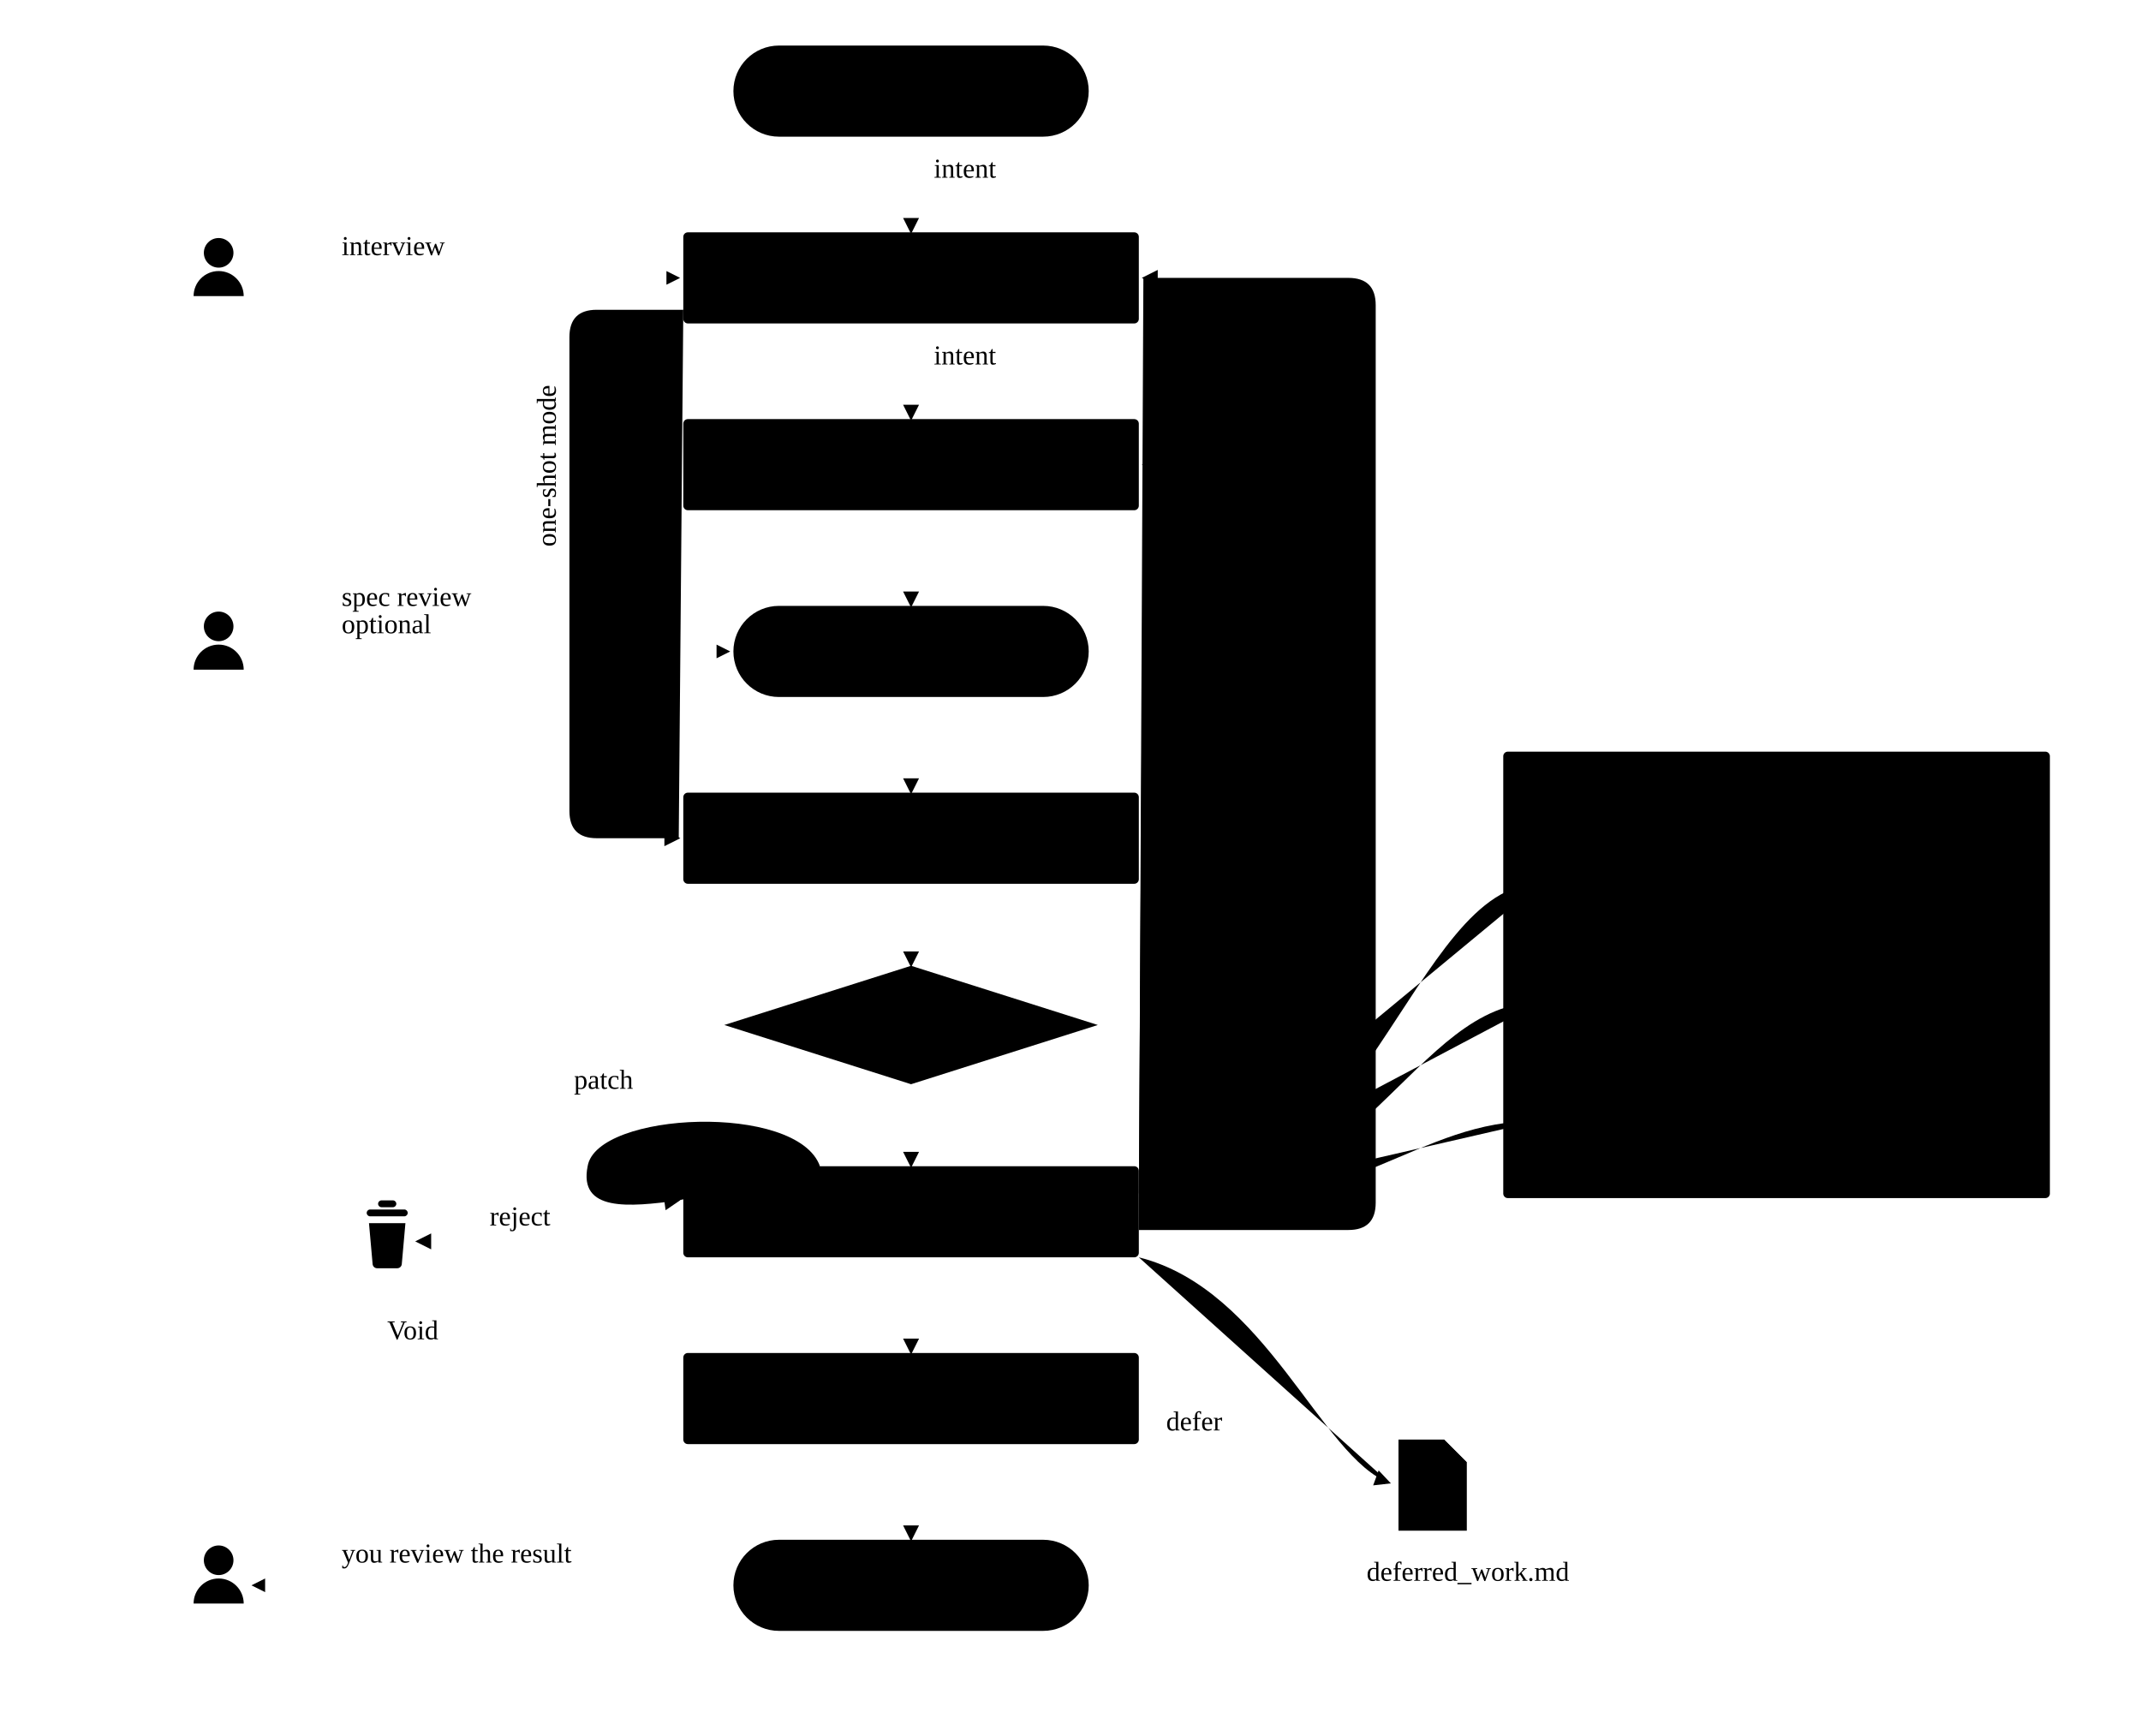
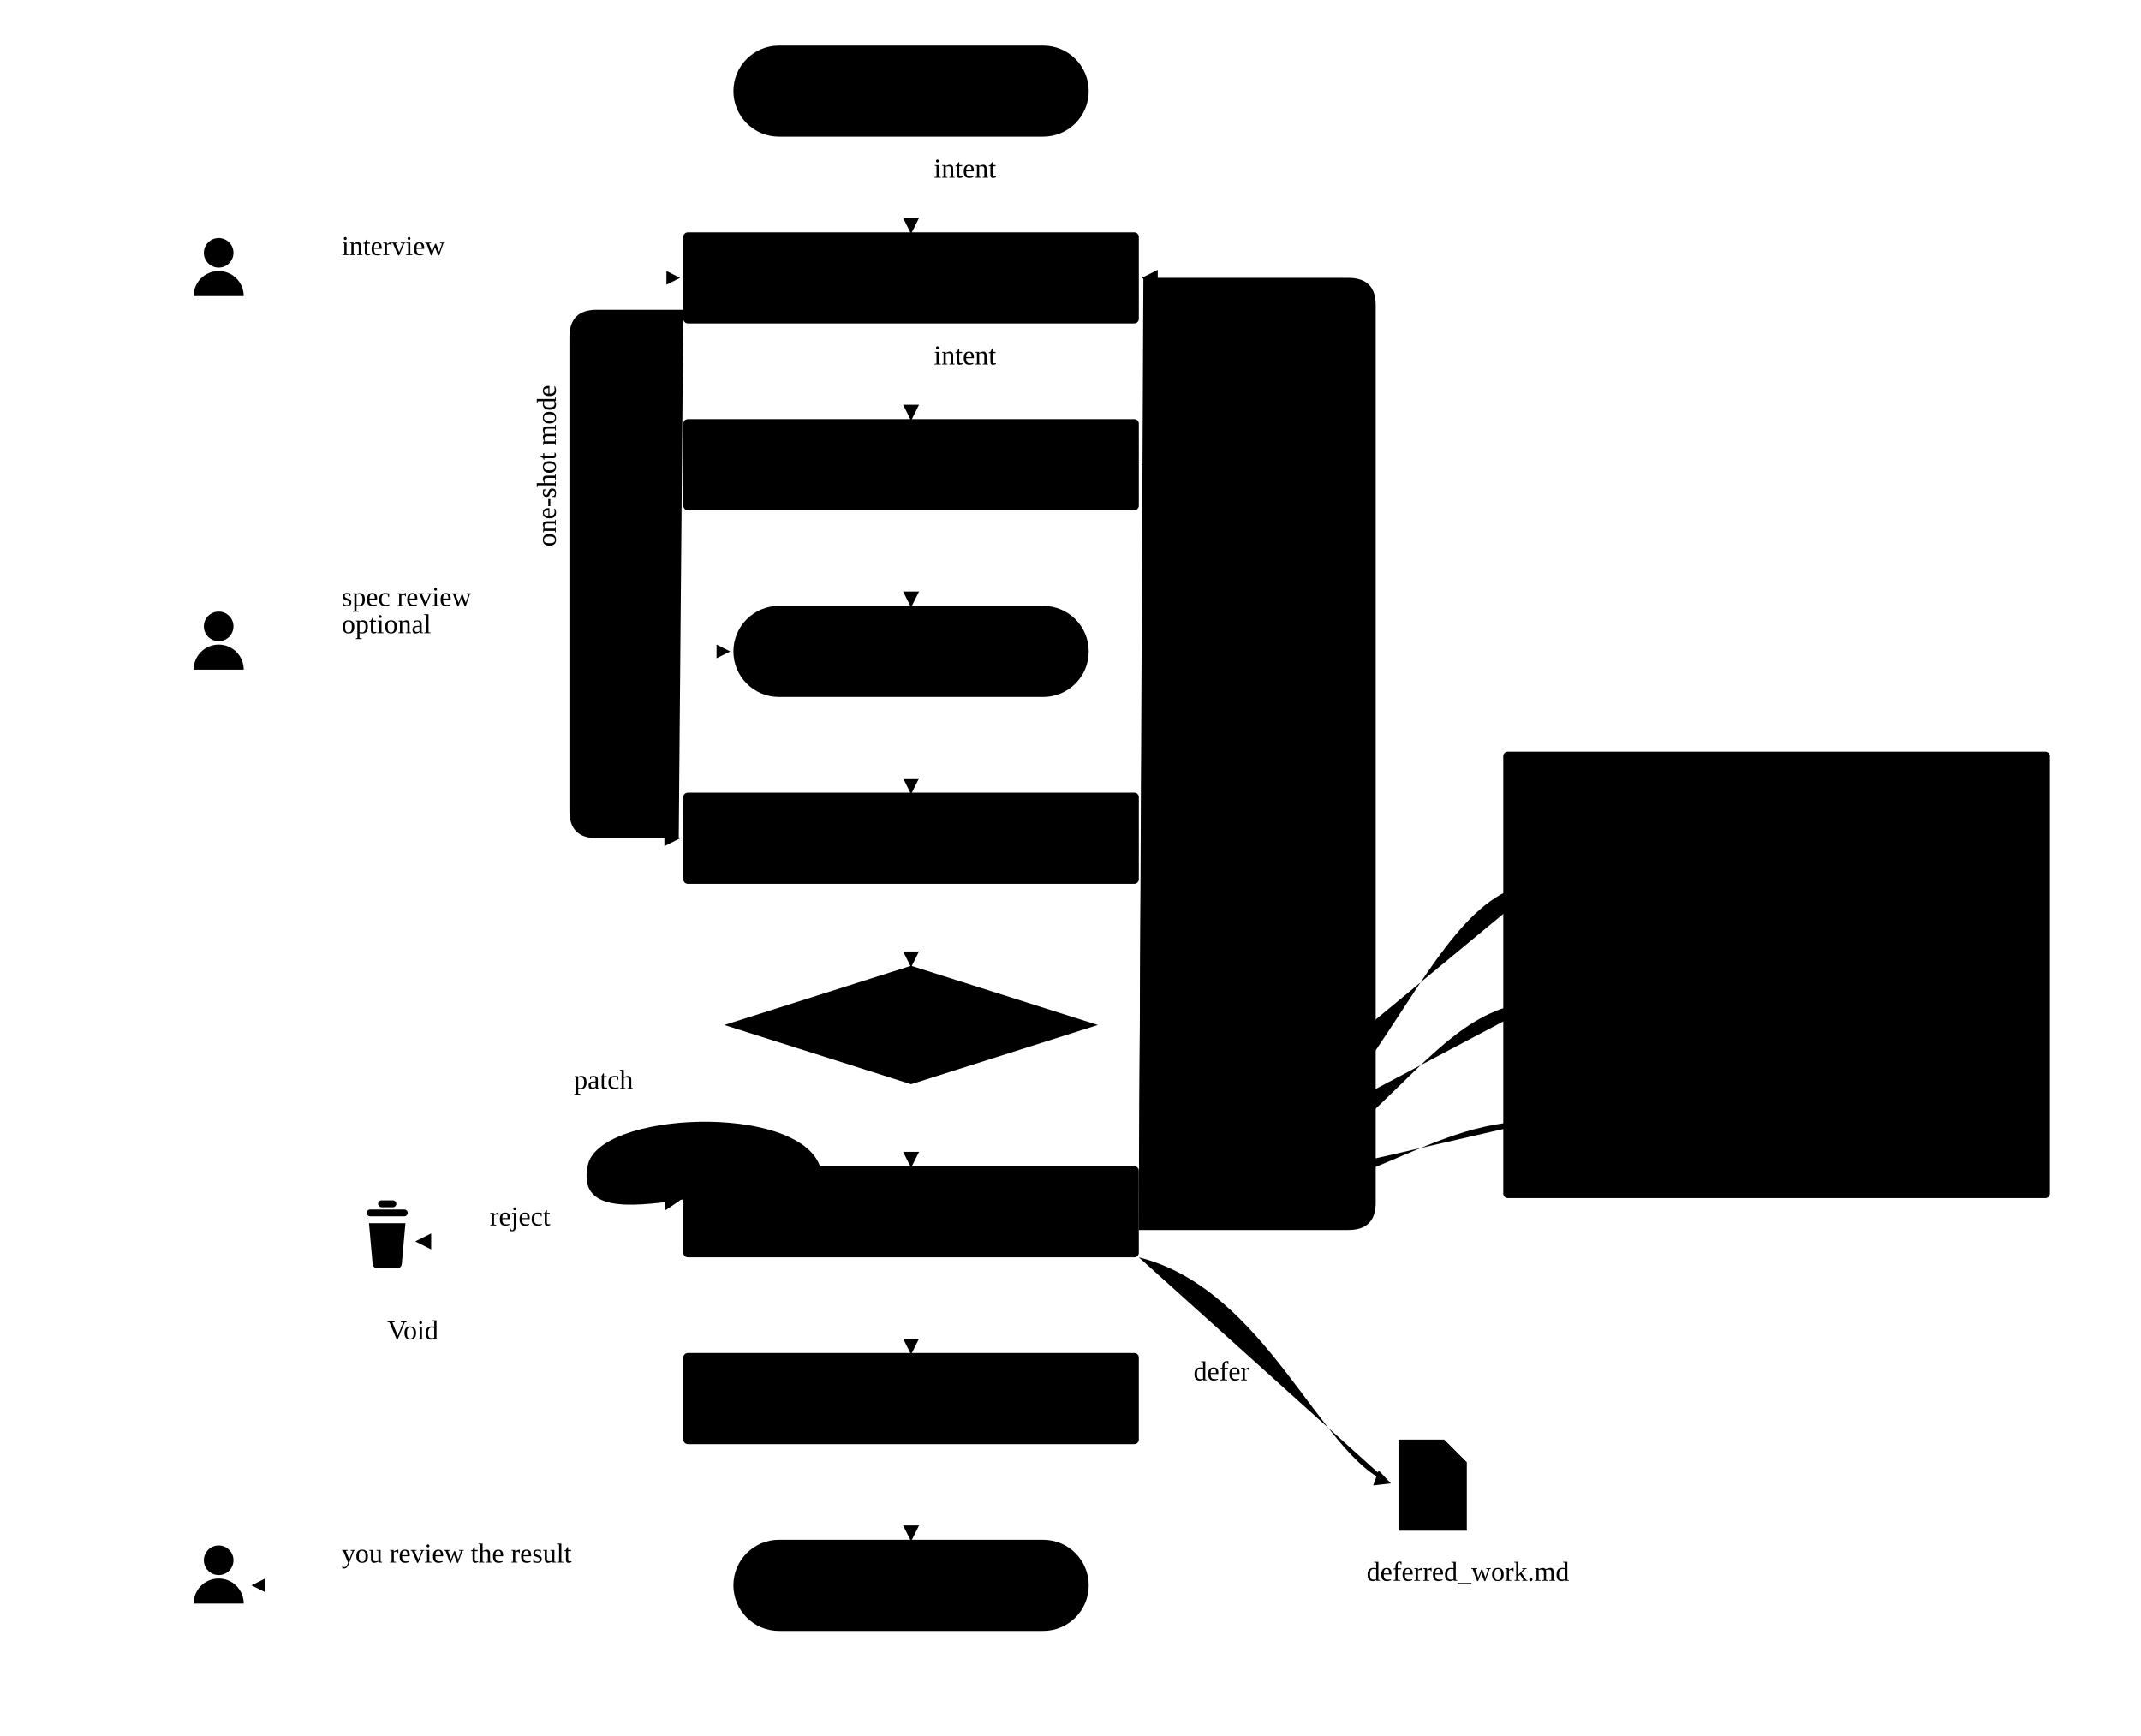
<svg xmlns="http://www.w3.org/2000/svg" class="bmad-diagram" viewBox="0 0 940 762" role="img" aria-labelledby="bd-title">
  <defs>
    <marker id="bd-arrow" viewBox="0 0 10 10" refX="9" refY="5" markerWidth="7" markerHeight="7" orient="auto-start-reverse">
      <path class="head" d="M0 0 L10 5 L0 10 z" />
    </marker>
    <marker id="bd-arrow-soft" viewBox="0 0 10 10" refX="9" refY="5" markerWidth="6" markerHeight="6" orient="auto-start-reverse">
      <path class="head soft" d="M0 0 L10 5 L0 10 z" />
    </marker>
    <g id="bd-person">
      <circle cx="0" cy="-7" r="6.5" />
      <path d="M-11 12a11 11 0 0 1 22 0z" />
    </g>
  </defs>
  <rect class="node cap" x="322.0" y="20.0" width="156" height="40" rx="20" />
  <text class="n" x="400" y="45" data-i18n="initial-intent">Initial intent</text>
  <rect class="node" x="300.0" y="102.0" width="200" height="40" rx="2" />
  <text class="n" x="400" y="127" data-i18n="clarify">Clarify and route</text>
  <rect class="node" x="300.0" y="184.0" width="200" height="40" rx="2" />
  <text class="n" x="400" y="209" data-i18n="plan">Plan</text>
  <rect class="node cap" x="322.0" y="266.0" width="156" height="40" rx="20" />
  <text class="n" x="400" y="291" data-i18n="spec">Spec</text>
  <rect class="node" x="300.0" y="348.0" width="200" height="40" rx="2" />
  <text class="n" x="400" y="373" data-i18n="implement">Implement</text>
  <path class="node gate" d="M400 424 L482 450 L400 476 L318 450 z" />
  <text class="n" x="400" y="455" data-i18n="gate">Fits AC?</text>
  <rect class="node" x="300.0" y="512.0" width="200" height="40" rx="2" />
  <text class="n" x="400" y="537" data-i18n="review">Review</text>
  <rect class="node" x="300.0" y="594.0" width="200" height="40" rx="2" />
  <text class="n" x="400" y="619" data-i18n="present">Present</text>
  <rect class="node cap" x="322.0" y="676.0" width="156" height="40" rx="20" />
  <text class="n" x="400" y="701" data-i18n="result">Result</text>
  <path class="edge" d="M400 60.0 V102.0" marker-end="url(#bd-arrow)" />
  <path class="edge" d="M400 142.0 V184.0" marker-end="url(#bd-arrow)" />
  <path class="edge" d="M400 224.0 V266.0" marker-end="url(#bd-arrow)" />
  <path class="edge" d="M400 306.0 V348.0" marker-end="url(#bd-arrow)" />
  <path class="edge" d="M400 388.0 V424" marker-end="url(#bd-arrow)" />
  <path class="edge" d="M400 476 V512.0" marker-end="url(#bd-arrow)" />
  <path class="edge" d="M400 552.0 V594.0" marker-end="url(#bd-arrow)" />
  <path class="edge" d="M400 634.0 V676.0" marker-end="url(#bd-arrow)" />
  <text class="k" x="410" y="78" data-i18n="edge-intent-1">intent</text>
  <text class="k" x="410" y="160" data-i18n="edge-intent-2">intent</text>
  <path class="edge" d="M300.0 136 H262 Q250 136 250 148 V356 Q250 368 262 368 H298.0" marker-end="url(#bd-arrow)" />
  <text class="k" x="244" y="240" data-i18n="edge-one-shot" transform="rotate(-90 244 240)">one-shot mode</text>
  <path class="edge" d="M360 512 C 350 484 262 488 258 512 C 254 532 276 530 298.0 527" marker-end="url(#bd-arrow)" />
  <text class="k" x="252" y="478" data-i18n="edge-patch">patch</text>
  <path class="edge" d="M300.0 545 H183" marker-end="url(#bd-arrow)" />
  <text class="k" x="215" y="538" data-i18n="edge-reject">reject</text>
  <g class="glyph" transform="translate(170 545)">
    <rect x="-9" y="-14" width="18" height="3" rx="1.5" />
    <rect x="-4" y="-18" width="8" height="3" rx="1.5" />
    <path d="M-8 -8h16l-1.6 18a2 2 0 0 1-2 1.8h-8.8a2 2 0 0 1-2-1.8z" />
  </g>
  <text class="sub mid" x="170" y="588" data-i18n="void">Void</text>
  <path class="edge" d="M500.0 552 C 556 566 580 640 610 651" marker-end="url(#bd-arrow)" />
-   <text class="k" x="512" y="628" data-i18n="edge-defer">defer</text>
+   <text class="k" x="524" y="606" data-i18n="edge-defer">defer</text>
  <g class="glyph" transform="translate(614 632)">
    <path d="M0 0h20l10 10v30H0z" />
    <path class="fold" d="M20 0v10h10z" />
  </g>
  <text class="sub" x="600" y="694">deferred_work.md</text>
  <path class="edge" d="M500.0 524 H540 Q552 524 552 512 V216 Q552 204 540 204 H502.0" marker-end="url(#bd-arrow)" />
  <text class="k" x="546" y="368" data-i18n="edge-bad-spec" transform="rotate(-90 546 368)">bad_spec</text>
  <path class="edge" d="M500.0 540 H592 Q604 540 604 528 V134 Q604 122 592 122 H502.0" marker-end="url(#bd-arrow)" />
  <text class="k" x="598" y="330" data-i18n="edge-intent-gap" transform="rotate(-90 598 330)">intent_gap</text>
  <use href="#bd-person" class="glyph" transform="translate(96 118)" />
  <path class="edge soft" d="M128 122 H298.0" marker-end="url(#bd-arrow-soft)" />
  <text class="k" x="150" y="112" data-i18n="actor-interview">interview</text>
  <use href="#bd-person" class="glyph" transform="translate(96 282)" />
  <path class="edge soft" d="M128 286 H320.0" marker-end="url(#bd-arrow-soft)" />
  <text class="k" x="150" y="266" data-i18n="actor-spec-review">spec review</text>
  <text class="k" x="150" y="278" data-i18n="actor-spec-review-2">optional</text>
  <use href="#bd-person" class="glyph" transform="translate(96 692)" />
  <path class="edge soft" d="M322.0 696 H111" marker-end="url(#bd-arrow-soft)" />
  <text class="k" x="150" y="686" data-i18n="actor-review">you review the result</text>
  <rect class="panel" x="660" y="330" width="240" height="196" rx="2" />
  <text class="k panel-title" x="676" y="354" data-i18n="lenses">Review lenses</text>
  <rect class="node" x="676" y="366" width="208" height="44" rx="2" />
  <text class="n small" x="688" y="385" data-i18n="lens-blind">Blind Hunter</text>
  <text class="sub" x="688" y="400" data-i18n="lens-blind-sub">find any 10 things to fix</text>
  <path class="edge soft lens" d="M676 388 C 620 388 600 532 502.0 532" marker-end="url(#bd-arrow-soft)" />
  <rect class="node" x="676" y="418" width="208" height="44" rx="2" />
  <text class="n small" x="688" y="437" data-i18n="lens-edges">Edge Cases Hunter</text>
  <text class="sub" x="688" y="452" data-i18n="lens-edges-sub">find forgotten corner cases</text>
  <path class="edge soft lens" d="M676 440 C 620 440 600 532 502.0 532" marker-end="url(#bd-arrow-soft)" />
  <rect class="node" x="676" y="470" width="208" height="44" rx="2" />
  <text class="n small" x="688" y="489" data-i18n="lens-gaps">Verification Gap Finder</text>
  <text class="sub" x="688" y="504" data-i18n="lens-gaps-sub">is this covered by tests?</text>
  <path class="edge soft lens" d="M676 492 C 620 492 600 532 502.0 532" marker-end="url(#bd-arrow-soft)" />
</svg>
